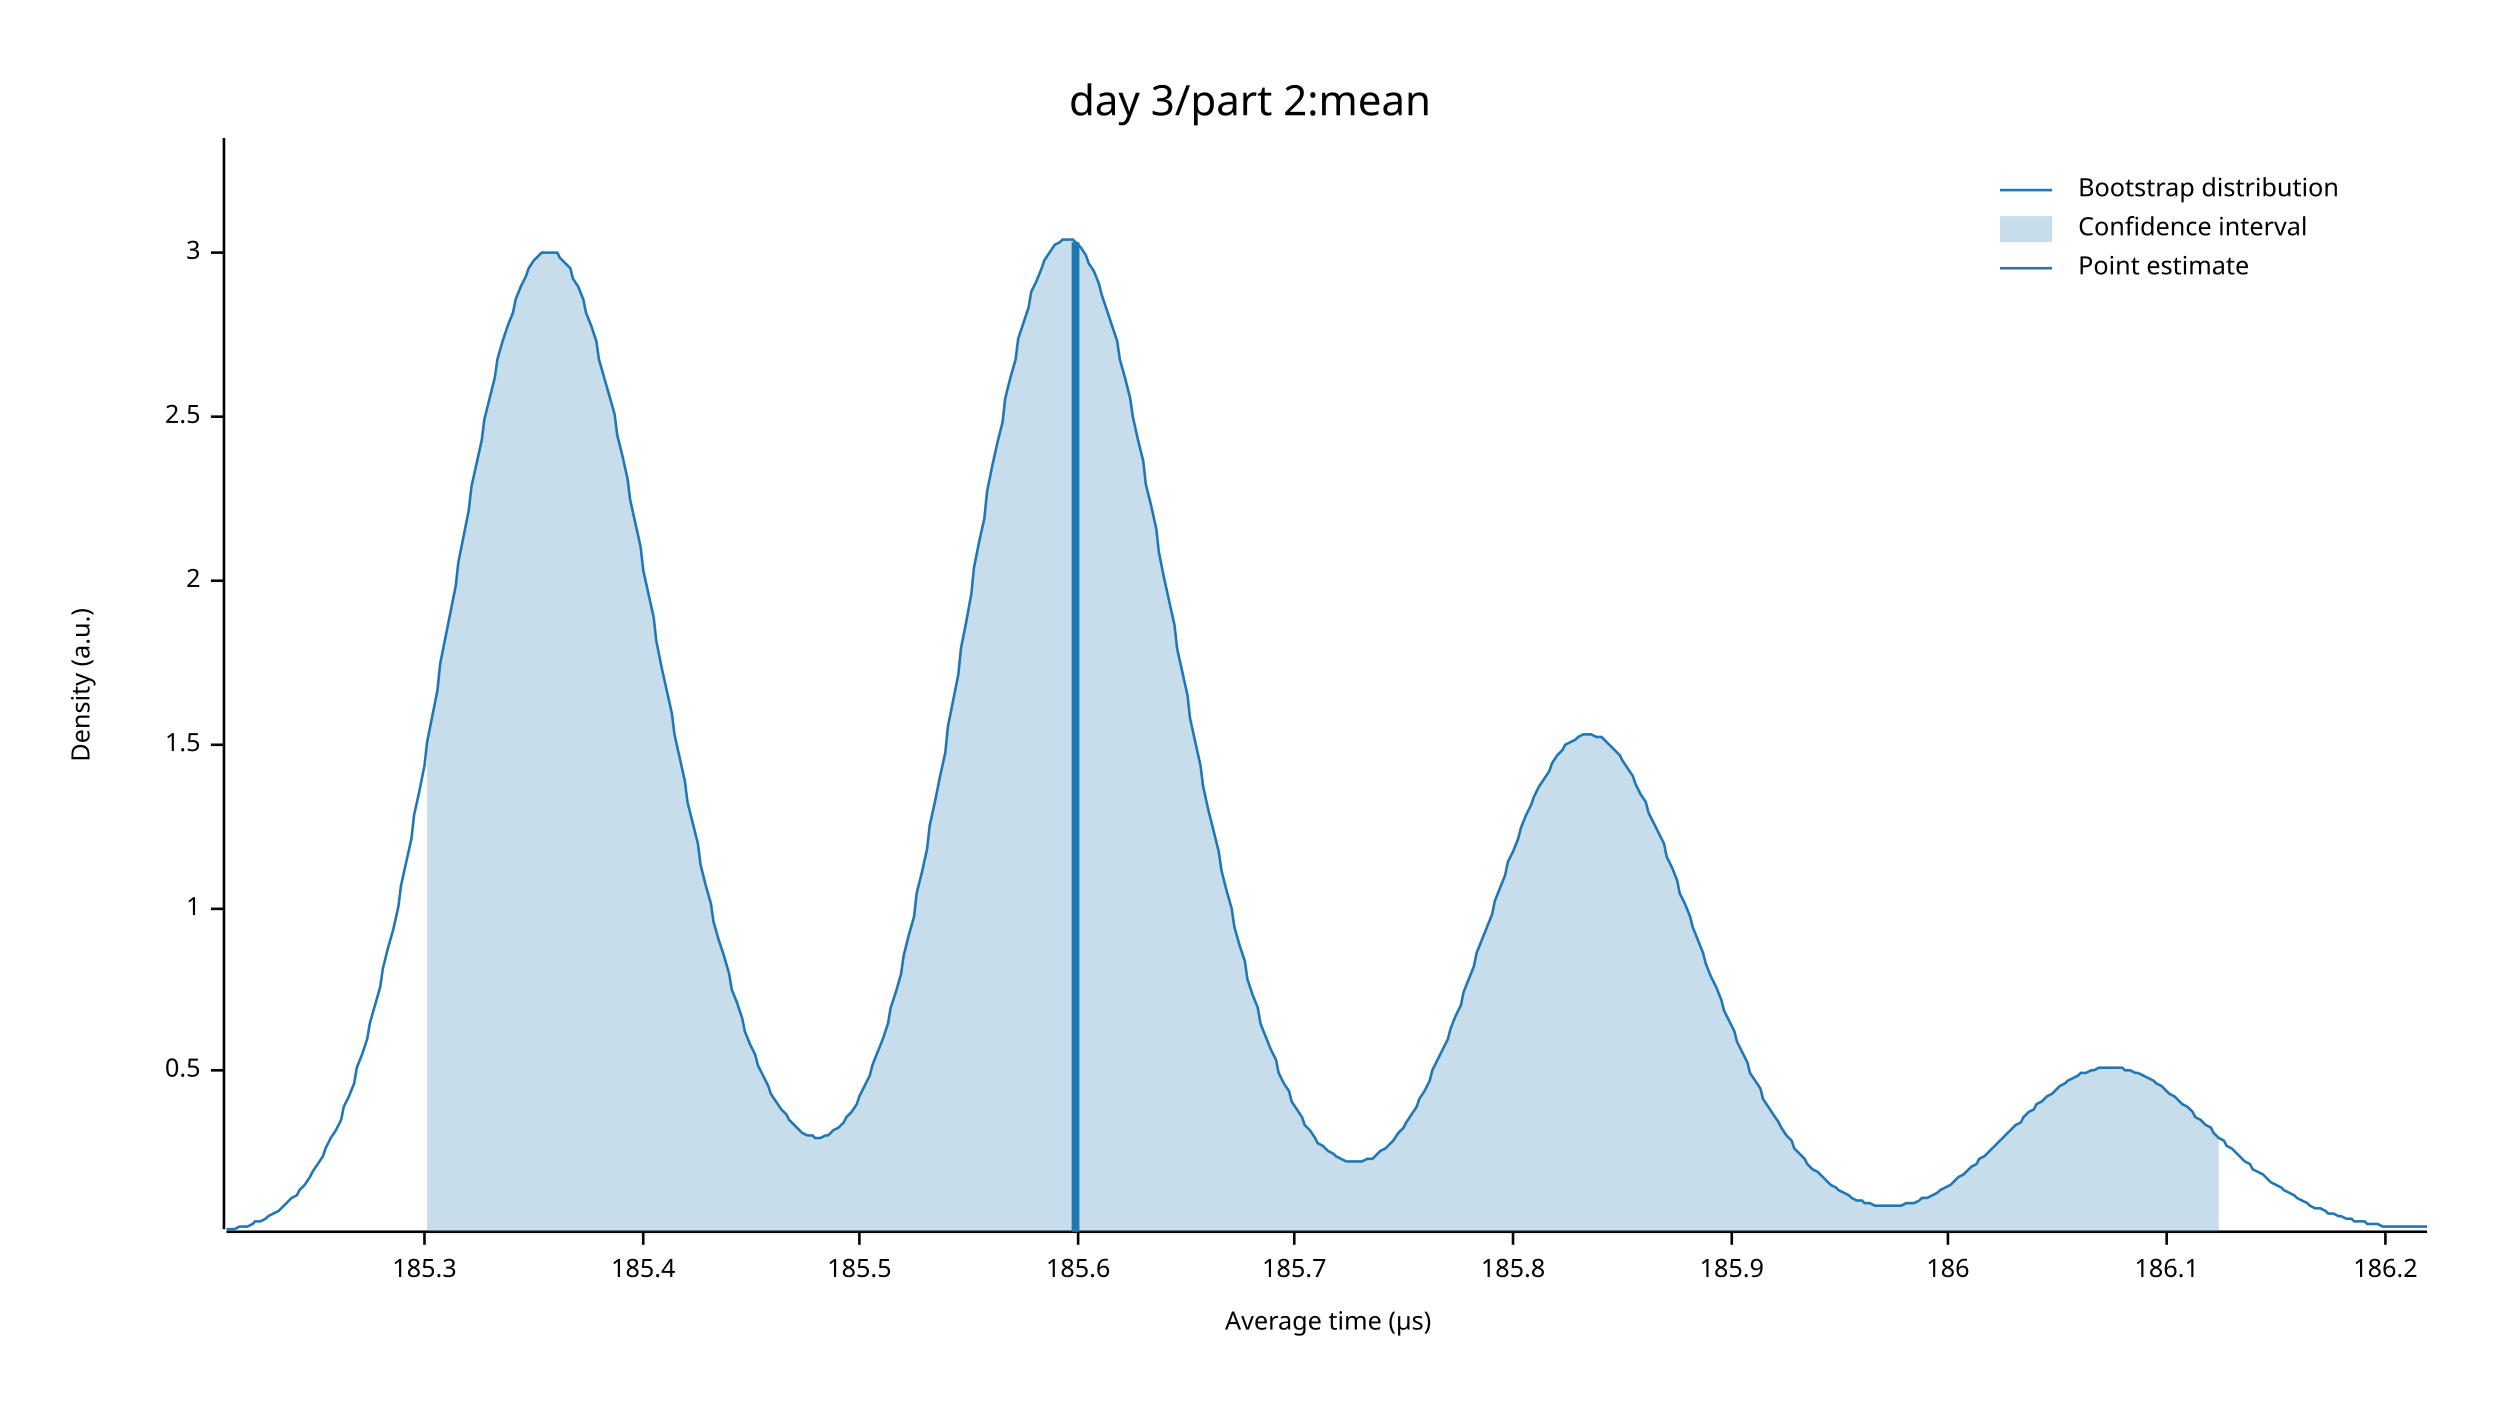
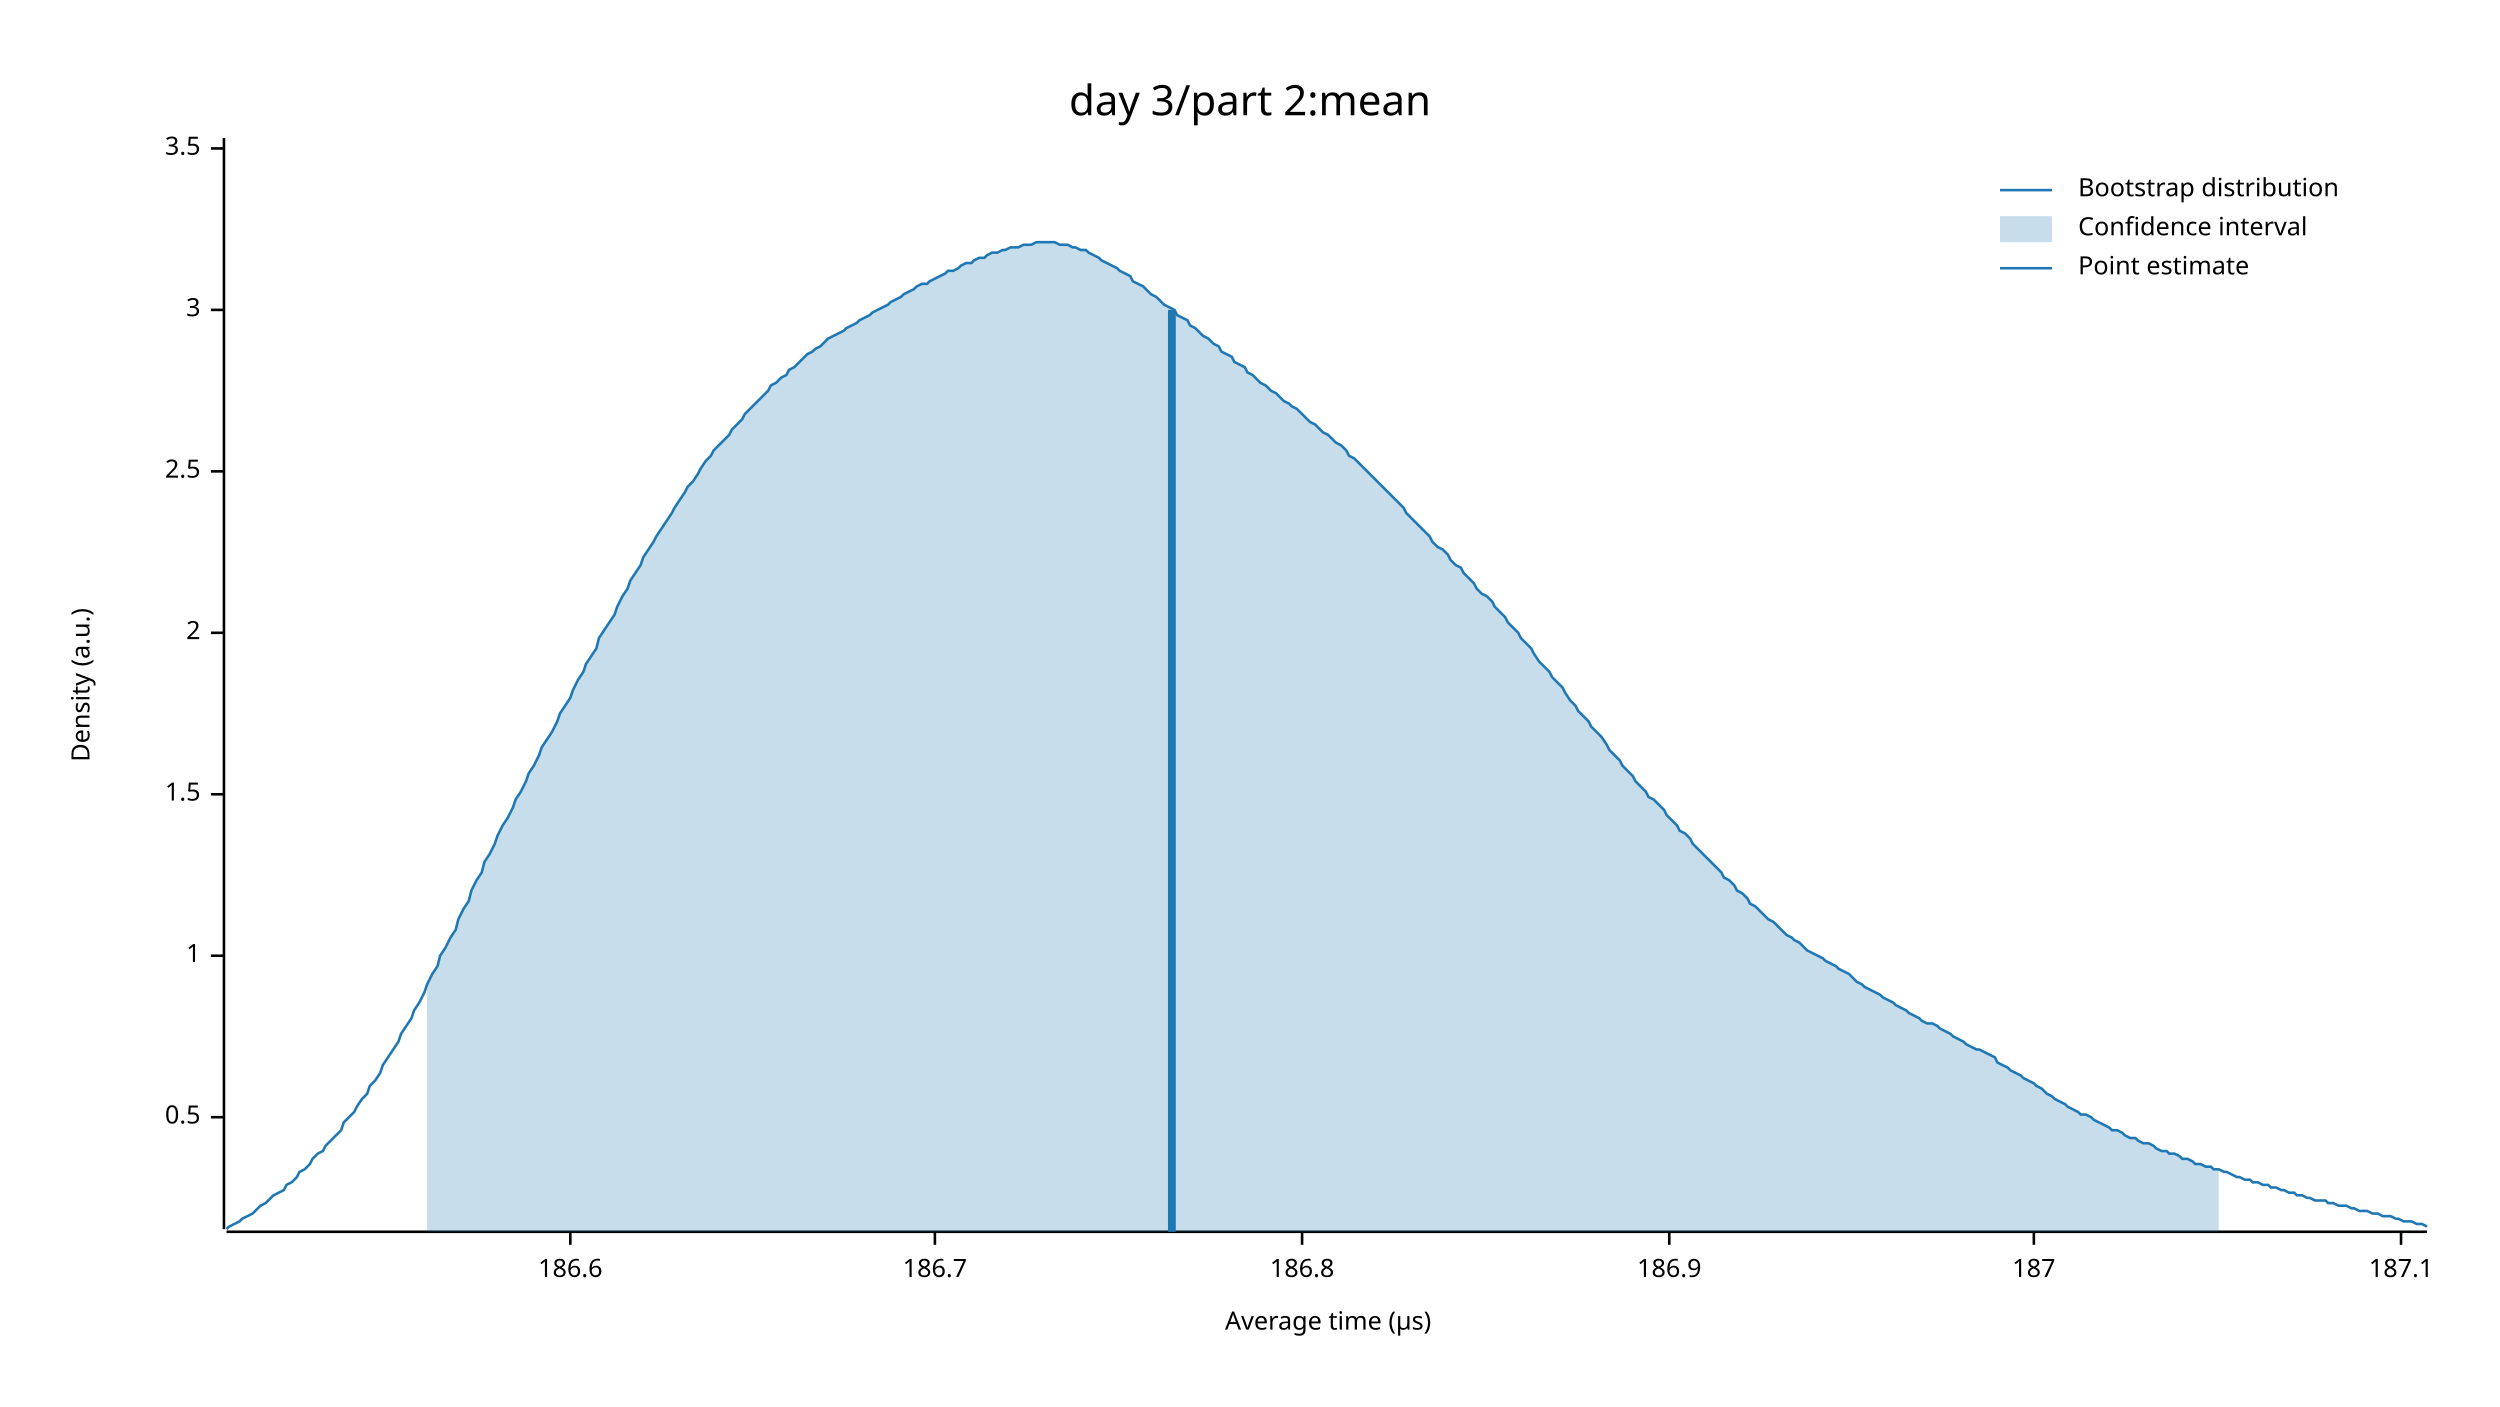
<svg xmlns="http://www.w3.org/2000/svg" width="960" height="540" viewBox="0 0 960 540">
  <text x="480" y="32" dy="0.76em" text-anchor="middle" font-family="sans-serif" font-size="16.129" opacity="1" fill="#000000">
day 3/part 2:mean
</text>
  <text x="27" y="263" dy="0.76em" text-anchor="middle" font-family="sans-serif" font-size="9.677" opacity="1" fill="#000000" transform="rotate(270, 27, 263)">
Density (a.u.)
</text>
  <text x="510" y="513" dy="-0.5ex" text-anchor="middle" font-family="sans-serif" font-size="9.677" opacity="1" fill="#000000">
Average time (µs)
</text>
  <polyline fill="none" opacity="1" stroke="#000000" stroke-width="1" points="86,53 86,472 " />
-   <text x="77" y="411" dy="0.5ex" text-anchor="end" font-family="sans-serif" font-size="9.677" opacity="1" fill="#000000">
+   <text x="77" y="429" dy="0.5ex" text-anchor="end" font-family="sans-serif" font-size="9.677" opacity="1" fill="#000000">
0.5
</text>
-   <polyline fill="none" opacity="1" stroke="#000000" stroke-width="1" points="81,411 86,411 " />
-   <text x="77" y="349" dy="0.5ex" text-anchor="end" font-family="sans-serif" font-size="9.677" opacity="1" fill="#000000">
+   <polyline fill="none" opacity="1" stroke="#000000" stroke-width="1" points="81,429 86,429 " />
+   <text x="77" y="367" dy="0.5ex" text-anchor="end" font-family="sans-serif" font-size="9.677" opacity="1" fill="#000000">
1
</text>
-   <polyline fill="none" opacity="1" stroke="#000000" stroke-width="1" points="81,349 86,349 " />
-   <text x="77" y="286" dy="0.5ex" text-anchor="end" font-family="sans-serif" font-size="9.677" opacity="1" fill="#000000">
+   <polyline fill="none" opacity="1" stroke="#000000" stroke-width="1" points="81,367 86,367 " />
+   <text x="77" y="305" dy="0.5ex" text-anchor="end" font-family="sans-serif" font-size="9.677" opacity="1" fill="#000000">
1.5
</text>
-   <polyline fill="none" opacity="1" stroke="#000000" stroke-width="1" points="81,286 86,286 " />
-   <text x="77" y="223" dy="0.5ex" text-anchor="end" font-family="sans-serif" font-size="9.677" opacity="1" fill="#000000">
+   <polyline fill="none" opacity="1" stroke="#000000" stroke-width="1" points="81,305 86,305 " />
+   <text x="77" y="243" dy="0.5ex" text-anchor="end" font-family="sans-serif" font-size="9.677" opacity="1" fill="#000000">
2
</text>
-   <polyline fill="none" opacity="1" stroke="#000000" stroke-width="1" points="81,223 86,223 " />
-   <text x="77" y="160" dy="0.5ex" text-anchor="end" font-family="sans-serif" font-size="9.677" opacity="1" fill="#000000">
+   <polyline fill="none" opacity="1" stroke="#000000" stroke-width="1" points="81,243 86,243 " />
+   <text x="77" y="181" dy="0.5ex" text-anchor="end" font-family="sans-serif" font-size="9.677" opacity="1" fill="#000000">
2.5
</text>
-   <polyline fill="none" opacity="1" stroke="#000000" stroke-width="1" points="81,160 86,160 " />
-   <text x="77" y="97" dy="0.5ex" text-anchor="end" font-family="sans-serif" font-size="9.677" opacity="1" fill="#000000">
+   <polyline fill="none" opacity="1" stroke="#000000" stroke-width="1" points="81,181 86,181 " />
+   <text x="77" y="119" dy="0.5ex" text-anchor="end" font-family="sans-serif" font-size="9.677" opacity="1" fill="#000000">
3
</text>
-   <polyline fill="none" opacity="1" stroke="#000000" stroke-width="1" points="81,97 86,97 " />
+   <polyline fill="none" opacity="1" stroke="#000000" stroke-width="1" points="81,119 86,119 " />
+   <text x="77" y="57" dy="0.5ex" text-anchor="end" font-family="sans-serif" font-size="9.677" opacity="1" fill="#000000">
+ 3.5
+ </text>
+   <polyline fill="none" opacity="1" stroke="#000000" stroke-width="1" points="81,57 86,57 " />
  <polyline fill="none" opacity="1" stroke="#000000" stroke-width="1" points="87,473 932,473 " />
-   <text x="163" y="483" dy="0.76em" text-anchor="middle" font-family="sans-serif" font-size="9.677" opacity="1" fill="#000000">
- 185.3
+   <text x="219" y="483" dy="0.76em" text-anchor="middle" font-family="sans-serif" font-size="9.677" opacity="1" fill="#000000">
+ 186.6
</text>
-   <polyline fill="none" opacity="1" stroke="#000000" stroke-width="1" points="163,473 163,478 " />
-   <text x="247" y="483" dy="0.76em" text-anchor="middle" font-family="sans-serif" font-size="9.677" opacity="1" fill="#000000">
- 185.4
+   <polyline fill="none" opacity="1" stroke="#000000" stroke-width="1" points="219,473 219,478 " />
+   <text x="359" y="483" dy="0.76em" text-anchor="middle" font-family="sans-serif" font-size="9.677" opacity="1" fill="#000000">
+ 186.7
</text>
-   <polyline fill="none" opacity="1" stroke="#000000" stroke-width="1" points="247,473 247,478 " />
-   <text x="330" y="483" dy="0.76em" text-anchor="middle" font-family="sans-serif" font-size="9.677" opacity="1" fill="#000000">
- 185.5
+   <polyline fill="none" opacity="1" stroke="#000000" stroke-width="1" points="359,473 359,478 " />
+   <text x="500" y="483" dy="0.76em" text-anchor="middle" font-family="sans-serif" font-size="9.677" opacity="1" fill="#000000">
+ 186.8
</text>
-   <polyline fill="none" opacity="1" stroke="#000000" stroke-width="1" points="330,473 330,478 " />
-   <text x="414" y="483" dy="0.76em" text-anchor="middle" font-family="sans-serif" font-size="9.677" opacity="1" fill="#000000">
- 185.6
+   <polyline fill="none" opacity="1" stroke="#000000" stroke-width="1" points="500,473 500,478 " />
+   <text x="641" y="483" dy="0.76em" text-anchor="middle" font-family="sans-serif" font-size="9.677" opacity="1" fill="#000000">
+ 186.9
</text>
-   <polyline fill="none" opacity="1" stroke="#000000" stroke-width="1" points="414,473 414,478 " />
-   <text x="497" y="483" dy="0.76em" text-anchor="middle" font-family="sans-serif" font-size="9.677" opacity="1" fill="#000000">
- 185.7
+   <polyline fill="none" opacity="1" stroke="#000000" stroke-width="1" points="641,473 641,478 " />
+   <text x="781" y="483" dy="0.76em" text-anchor="middle" font-family="sans-serif" font-size="9.677" opacity="1" fill="#000000">
+ 187
</text>
-   <polyline fill="none" opacity="1" stroke="#000000" stroke-width="1" points="497,473 497,478 " />
-   <text x="581" y="483" dy="0.76em" text-anchor="middle" font-family="sans-serif" font-size="9.677" opacity="1" fill="#000000">
- 185.8
+   <polyline fill="none" opacity="1" stroke="#000000" stroke-width="1" points="781,473 781,478 " />
+   <text x="922" y="483" dy="0.76em" text-anchor="middle" font-family="sans-serif" font-size="9.677" opacity="1" fill="#000000">
+ 187.1
</text>
-   <polyline fill="none" opacity="1" stroke="#000000" stroke-width="1" points="581,473 581,478 " />
-   <text x="665" y="483" dy="0.76em" text-anchor="middle" font-family="sans-serif" font-size="9.677" opacity="1" fill="#000000">
- 185.9
- </text>
-   <polyline fill="none" opacity="1" stroke="#000000" stroke-width="1" points="665,473 665,478 " />
-   <text x="748" y="483" dy="0.76em" text-anchor="middle" font-family="sans-serif" font-size="9.677" opacity="1" fill="#000000">
- 186
- </text>
-   <polyline fill="none" opacity="1" stroke="#000000" stroke-width="1" points="748,473 748,478 " />
-   <text x="832" y="483" dy="0.76em" text-anchor="middle" font-family="sans-serif" font-size="9.677" opacity="1" fill="#000000">
- 186.1
- </text>
-   <polyline fill="none" opacity="1" stroke="#000000" stroke-width="1" points="832,473 832,478 " />
-   <text x="916" y="483" dy="0.76em" text-anchor="middle" font-family="sans-serif" font-size="9.677" opacity="1" fill="#000000">
- 186.2
- </text>
-   <polyline fill="none" opacity="1" stroke="#000000" stroke-width="1" points="916,473 916,478 " />
-   <polyline fill="none" opacity="1" stroke="#1F78B4" stroke-width="1" points="87,472 88,472 90,472 92,471 93,471 95,471 97,470 98,469 100,469 102,468 103,467 105,466 107,465 109,463 110,462 112,460 114,459 115,457 117,455 119,452 120,450 122,447 124,444 125,441 127,437 129,434 131,430 132,425 134,421 136,416 137,410 139,405 141,399 142,393 144,386 146,379 147,372 149,364 151,357 153,348 154,340 156,331 158,322 159,313 161,304 163,294 164,285 166,275 168,265 169,255 171,245 173,235 175,225 176,216 178,206 180,196 181,187 183,178 185,169 186,161 188,153 190,145 191,138 193,131 195,125 197,120 198,115 200,110 202,106 203,103 205,100 207,98 208,97 210,97 212,97 214,97 215,99 217,101 219,103 220,107 222,110 224,115 225,120 227,125 229,131 230,138 232,145 234,152 236,159 237,167 239,175 241,184 242,192 244,201 246,210 247,219 249,228 251,237 252,246 254,256 256,265 258,274 259,282 261,291 263,300 264,308 266,316 268,324 269,332 271,340 273,347 274,354 276,361 278,367 280,374 281,380 283,385 285,391 286,396 288,401 290,405 291,409 293,413 295,417 296,420 298,423 300,426 302,428 303,430 305,432 307,434 308,435 310,436 312,436 313,437 315,437 317,436 318,436 320,434 322,433 324,431 325,429 327,427 329,424 330,421 332,417 334,413 335,409 337,404 339,399 341,393 342,387 344,381 346,374 347,367 349,359 351,352 352,343 354,335 356,326 357,317 359,308 361,298 363,289 364,279 366,269 368,259 369,249 371,239 373,228 374,218 376,208 378,199 379,189 381,179 383,170 385,162 386,153 388,145 390,138 391,130 393,124 395,118 396,112 398,108 400,103 401,100 403,97 405,94 407,93 408,92 410,92 412,92 413,93 415,95 417,98 418,101 420,104 422,109 423,113 425,119 427,125 429,131 430,138 432,145 434,153 435,160 437,169 439,177 440,186 442,194 444,203 445,212 447,222 449,231 451,240 452,249 454,258 456,267 457,276 459,285 461,294 462,302 464,311 466,319 468,327 469,334 471,342 473,349 474,356 476,363 478,369 479,376 481,382 483,387 484,393 486,398 488,403 490,407 491,412 493,416 495,419 496,423 498,426 500,429 501,432 503,434 505,437 506,439 508,440 510,442 512,443 513,444 515,445 517,446 518,446 520,446 522,446 523,446 525,445 527,445 528,444 530,442 532,441 534,439 535,438 537,435 539,433 540,431 542,428 544,425 545,422 547,419 549,415 550,411 552,407 554,403 556,399 557,395 559,390 561,386 562,381 564,376 566,371 567,366 569,361 571,356 573,351 574,346 576,341 578,336 579,331 581,327 583,322 584,318 586,313 588,309 589,306 591,302 593,299 595,296 596,293 598,290 600,288 601,286 603,285 605,284 606,283 608,282 610,282 611,282 613,283 615,283 617,285 618,286 620,288 622,290 623,292 625,295 627,298 628,301 630,305 632,308 633,312 635,316 637,320 639,324 640,329 642,333 644,338 645,343 647,347 649,352 650,356 652,361 654,366 655,370 657,375 659,379 661,384 662,388 664,392 666,396 667,400 669,404 671,408 672,412 674,415 676,418 677,422 679,425 681,428 683,431 684,433 686,436 688,438 689,441 691,443 693,445 694,447 696,449 698,450 700,452 701,453 703,455 705,456 706,457 708,458 710,459 711,460 713,461 715,461 716,462 718,462 720,463 722,463 723,463 725,463 727,463 728,463 730,463 732,462 733,462 735,462 737,461 738,460 740,460 742,459 744,458 745,457 747,456 749,455 750,454 752,452 754,451 755,450 757,448 759,447 760,445 762,444 764,442 766,440 767,439 769,437 771,435 772,434 774,432 776,431 777,429 779,427 781,426 782,424 784,423 786,421 788,420 789,419 791,417 793,416 794,415 796,414 798,413 799,412 801,412 803,411 804,411 806,410 808,410 810,410 811,410 813,410 815,410 816,411 818,411 820,412 821,412 823,413 825,414 827,415 828,416 830,417 832,419 833,420 835,421 837,423 838,424 840,425 842,427 843,429 845,430 847,432 849,433 850,435 852,437 854,438 855,440 857,441 859,443 860,444 862,446 864,447 865,449 867,450 869,451 871,453 872,454 874,455 876,456 877,457 879,458 881,459 882,460 884,461 886,462 887,463 889,464 891,464 893,465 894,466 896,466 898,467 899,467 901,468 903,468 904,469 906,469 908,469 909,470 911,470 913,470 915,471 916,471 918,471 920,471 921,471 923,471 925,471 926,471 928,471 930,471 932,471 " />
-   <polygon opacity="0.25" fill="#1F78B4" points="164,285 166,275 168,265 169,255 171,245 173,235 175,225 176,216 178,206 180,196 181,187 183,178 185,169 186,161 188,153 190,145 191,138 193,131 195,125 197,120 198,115 200,110 202,106 203,103 205,100 207,98 208,97 210,97 212,97 214,97 215,99 217,101 219,103 220,107 222,110 224,115 225,120 227,125 229,131 230,138 232,145 234,152 236,159 237,167 239,175 241,184 242,192 244,201 246,210 247,219 249,228 251,237 252,246 254,256 256,265 258,274 259,282 261,291 263,300 264,308 266,316 268,324 269,332 271,340 273,347 274,354 276,361 278,367 280,374 281,380 283,385 285,391 286,396 288,401 290,405 291,409 293,413 295,417 296,420 298,423 300,426 302,428 303,430 305,432 307,434 308,435 310,436 312,436 313,437 315,437 317,436 318,436 320,434 322,433 324,431 325,429 327,427 329,424 330,421 332,417 334,413 335,409 337,404 339,399 341,393 342,387 344,381 346,374 347,367 349,359 351,352 352,343 354,335 356,326 357,317 359,308 361,298 363,289 364,279 366,269 368,259 369,249 371,239 373,228 374,218 376,208 378,199 379,189 381,179 383,170 385,162 386,153 388,145 390,138 391,130 393,124 395,118 396,112 398,108 400,103 401,100 403,97 405,94 407,93 408,92 410,92 412,92 413,93 415,95 417,98 418,101 420,104 422,109 423,113 425,119 427,125 429,131 430,138 432,145 434,153 435,160 437,169 439,177 440,186 442,194 444,203 445,212 447,222 449,231 451,240 452,249 454,258 456,267 457,276 459,285 461,294 462,302 464,311 466,319 468,327 469,334 471,342 473,349 474,356 476,363 478,369 479,376 481,382 483,387 484,393 486,398 488,403 490,407 491,412 493,416 495,419 496,423 498,426 500,429 501,432 503,434 505,437 506,439 508,440 510,442 512,443 513,444 515,445 517,446 518,446 520,446 522,446 523,446 525,445 527,445 528,444 530,442 532,441 534,439 535,438 537,435 539,433 540,431 542,428 544,425 545,422 547,419 549,415 550,411 552,407 554,403 556,399 557,395 559,390 561,386 562,381 564,376 566,371 567,366 569,361 571,356 573,351 574,346 576,341 578,336 579,331 581,327 583,322 584,318 586,313 588,309 589,306 591,302 593,299 595,296 596,293 598,290 600,288 601,286 603,285 605,284 606,283 608,282 610,282 611,282 613,283 615,283 617,285 618,286 620,288 622,290 623,292 625,295 627,298 628,301 630,305 632,308 633,312 635,316 637,320 639,324 640,329 642,333 644,338 645,343 647,347 649,352 650,356 652,361 654,366 655,370 657,375 659,379 661,384 662,388 664,392 666,396 667,400 669,404 671,408 672,412 674,415 676,418 677,422 679,425 681,428 683,431 684,433 686,436 688,438 689,441 691,443 693,445 694,447 696,449 698,450 700,452 701,453 703,455 705,456 706,457 708,458 710,459 711,460 713,461 715,461 716,462 718,462 720,463 722,463 723,463 725,463 727,463 728,463 730,463 732,462 733,462 735,462 737,461 738,460 740,460 742,459 744,458 745,457 747,456 749,455 750,454 752,452 754,451 755,450 757,448 759,447 760,445 762,444 764,442 766,440 767,439 769,437 771,435 772,434 774,432 776,431 777,429 779,427 781,426 782,424 784,423 786,421 788,420 789,419 791,417 793,416 794,415 796,414 798,413 799,412 801,412 803,411 804,411 806,410 808,410 810,410 811,410 813,410 815,410 816,411 818,411 820,412 821,412 823,413 825,414 827,415 828,416 830,417 832,419 833,420 835,421 837,423 838,424 840,425 842,427 843,429 845,430 847,432 849,433 850,435 852,437 852,473 164,473 " />
-   <polyline fill="none" opacity="1" stroke="#1F78B4" stroke-width="3" points="413,473 413,93 " />
+   <polyline fill="none" opacity="1" stroke="#000000" stroke-width="1" points="922,473 922,478 " />
+   <polyline fill="none" opacity="1" stroke="#1F78B4" stroke-width="1" points="87,472 88,471 90,470 92,469 93,468 95,467 97,466 98,465 100,463 102,462 103,461 105,459 107,458 109,457 110,455 112,454 114,452 115,450 117,449 119,447 120,445 122,443 124,442 125,440 127,438 129,436 131,434 132,431 134,429 136,427 137,425 139,422 141,420 142,417 144,415 146,412 147,409 149,406 151,403 153,400 154,397 156,394 158,391 159,388 161,385 163,381 164,378 166,374 168,371 169,367 171,364 173,360 175,357 176,353 178,349 180,346 181,342 183,338 185,335 186,331 188,328 190,324 191,321 193,317 195,314 197,310 198,307 200,304 202,300 203,297 205,294 207,290 208,287 210,284 212,281 214,277 215,274 217,271 219,268 220,265 222,261 224,258 225,255 227,252 229,249 230,245 232,242 234,239 236,236 237,233 239,229 241,226 242,223 244,220 246,217 247,214 249,211 251,208 252,206 254,203 256,200 258,197 259,195 261,192 263,189 264,187 266,185 268,182 269,180 271,177 273,175 274,173 276,171 278,169 280,167 281,165 283,163 285,161 286,159 288,157 290,155 291,154 293,152 295,150 296,148 298,147 300,145 302,144 303,142 305,141 307,139 308,138 310,136 312,135 313,134 315,133 317,131 318,130 320,129 322,128 324,127 325,126 327,125 329,124 330,123 332,122 334,121 335,120 337,119 339,118 341,117 342,116 344,115 346,114 347,113 349,112 351,111 352,110 354,109 356,109 357,108 359,107 361,106 363,105 364,104 366,104 368,103 369,102 371,101 373,101 374,100 376,99 378,99 379,98 381,97 383,97 385,96 386,96 388,95 390,95 391,95 393,94 395,94 396,94 398,93 400,93 401,93 403,93 405,93 407,94 408,94 410,94 412,95 413,95 415,96 417,96 418,97 420,98 422,99 423,100 425,101 427,102 429,103 430,104 432,105 434,106 435,108 437,109 439,110 440,111 442,113 444,114 445,115 447,117 449,118 451,119 452,121 454,122 456,123 457,125 459,126 461,128 462,129 464,130 466,132 468,133 469,135 471,136 473,137 474,139 476,140 478,141 479,143 481,144 483,146 484,147 486,148 488,150 490,151 491,152 493,154 495,155 496,156 498,157 500,159 501,160 503,162 505,163 506,164 508,166 510,167 512,169 513,170 515,171 517,173 518,175 520,176 522,178 523,179 525,181 527,183 528,184 530,186 532,188 534,190 535,191 537,193 539,195 540,197 542,199 544,201 545,202 547,204 549,206 550,208 552,210 554,211 556,213 557,215 559,217 561,218 562,220 564,222 566,224 567,226 569,228 571,229 573,231 574,233 576,235 578,237 579,239 581,241 583,243 584,245 586,247 588,249 589,251 591,254 593,256 595,258 596,260 598,262 600,264 601,266 603,269 605,271 606,273 608,275 610,277 611,279 613,281 615,283 617,286 618,288 620,290 622,292 623,294 625,296 627,298 628,300 630,302 632,304 633,306 635,307 637,309 639,311 640,313 642,315 644,317 645,319 647,320 649,322 650,324 652,326 654,328 655,329 657,331 659,333 661,335 662,337 664,338 666,340 667,342 669,343 671,345 672,347 674,348 676,350 677,351 679,353 681,354 683,356 684,357 686,359 688,360 689,361 691,362 693,364 694,365 696,366 698,367 700,368 701,369 703,370 705,371 706,372 708,373 710,374 711,375 713,377 715,378 716,379 718,380 720,381 722,382 723,383 725,384 727,385 728,386 730,387 732,388 733,389 735,390 737,391 738,392 740,393 742,393 744,394 745,395 747,396 749,397 750,398 752,399 754,400 755,401 757,402 759,403 760,403 762,404 764,405 766,406 767,408 769,409 771,410 772,411 774,412 776,413 777,414 779,415 781,416 782,417 784,418 786,420 788,421 789,422 791,423 793,424 794,425 796,426 798,427 799,428 801,428 803,429 804,430 806,431 808,432 810,433 811,434 813,434 815,435 816,436 818,437 820,437 821,438 823,439 825,439 827,440 828,441 830,442 832,442 833,443 835,443 837,444 838,445 840,445 842,446 843,447 845,447 847,448 849,448 850,449 852,449 854,450 855,450 857,451 859,452 860,452 862,453 864,453 865,454 867,454 869,455 871,455 872,456 874,456 876,457 877,457 879,458 881,458 882,459 884,459 886,460 887,460 889,461 891,461 893,461 894,462 896,462 898,463 899,463 901,463 903,464 904,464 906,465 908,465 909,465 911,466 913,466 915,467 916,467 918,467 920,468 921,468 923,469 925,469 926,469 928,470 930,470 932,471 " />
+   <polygon opacity="0.25" fill="#1F78B4" points="164,378 166,374 168,371 169,367 171,364 173,360 175,357 176,353 178,349 180,346 181,342 183,338 185,335 186,331 188,328 190,324 191,321 193,317 195,314 197,310 198,307 200,304 202,300 203,297 205,294 207,290 208,287 210,284 212,281 214,277 215,274 217,271 219,268 220,265 222,261 224,258 225,255 227,252 229,249 230,245 232,242 234,239 236,236 237,233 239,229 241,226 242,223 244,220 246,217 247,214 249,211 251,208 252,206 254,203 256,200 258,197 259,195 261,192 263,189 264,187 266,185 268,182 269,180 271,177 273,175 274,173 276,171 278,169 280,167 281,165 283,163 285,161 286,159 288,157 290,155 291,154 293,152 295,150 296,148 298,147 300,145 302,144 303,142 305,141 307,139 308,138 310,136 312,135 313,134 315,133 317,131 318,130 320,129 322,128 324,127 325,126 327,125 329,124 330,123 332,122 334,121 335,120 337,119 339,118 341,117 342,116 344,115 346,114 347,113 349,112 351,111 352,110 354,109 356,109 357,108 359,107 361,106 363,105 364,104 366,104 368,103 369,102 371,101 373,101 374,100 376,99 378,99 379,98 381,97 383,97 385,96 386,96 388,95 390,95 391,95 393,94 395,94 396,94 398,93 400,93 401,93 403,93 405,93 407,94 408,94 410,94 412,95 413,95 415,96 417,96 418,97 420,98 422,99 423,100 425,101 427,102 429,103 430,104 432,105 434,106 435,108 437,109 439,110 440,111 442,113 444,114 445,115 447,117 449,118 451,119 452,121 454,122 456,123 457,125 459,126 461,128 462,129 464,130 466,132 468,133 469,135 471,136 473,137 474,139 476,140 478,141 479,143 481,144 483,146 484,147 486,148 488,150 490,151 491,152 493,154 495,155 496,156 498,157 500,159 501,160 503,162 505,163 506,164 508,166 510,167 512,169 513,170 515,171 517,173 518,175 520,176 522,178 523,179 525,181 527,183 528,184 530,186 532,188 534,190 535,191 537,193 539,195 540,197 542,199 544,201 545,202 547,204 549,206 550,208 552,210 554,211 556,213 557,215 559,217 561,218 562,220 564,222 566,224 567,226 569,228 571,229 573,231 574,233 576,235 578,237 579,239 581,241 583,243 584,245 586,247 588,249 589,251 591,254 593,256 595,258 596,260 598,262 600,264 601,266 603,269 605,271 606,273 608,275 610,277 611,279 613,281 615,283 617,286 618,288 620,290 622,292 623,294 625,296 627,298 628,300 630,302 632,304 633,306 635,307 637,309 639,311 640,313 642,315 644,317 645,319 647,320 649,322 650,324 652,326 654,328 655,329 657,331 659,333 661,335 662,337 664,338 666,340 667,342 669,343 671,345 672,347 674,348 676,350 677,351 679,353 681,354 683,356 684,357 686,359 688,360 689,361 691,362 693,364 694,365 696,366 698,367 700,368 701,369 703,370 705,371 706,372 708,373 710,374 711,375 713,377 715,378 716,379 718,380 720,381 722,382 723,383 725,384 727,385 728,386 730,387 732,388 733,389 735,390 737,391 738,392 740,393 742,393 744,394 745,395 747,396 749,397 750,398 752,399 754,400 755,401 757,402 759,403 760,403 762,404 764,405 766,406 767,408 769,409 771,410 772,411 774,412 776,413 777,414 779,415 781,416 782,417 784,418 786,420 788,421 789,422 791,423 793,424 794,425 796,426 798,427 799,428 801,428 803,429 804,430 806,431 808,432 810,433 811,434 813,434 815,435 816,436 818,437 820,437 821,438 823,439 825,439 827,440 828,441 830,442 832,442 833,443 835,443 837,444 838,445 840,445 842,446 843,447 845,447 847,448 849,448 850,449 852,449 852,473 164,473 " />
+   <polyline fill="none" opacity="1" stroke="#1F78B4" stroke-width="3" points="450,473 450,119 " />
  <text x="798" y="68" dy="0.76em" text-anchor="start" font-family="sans-serif" font-size="9.677" opacity="1" fill="#000000">
Bootstrap distribution
</text>
  <text x="798" y="83" dy="0.76em" text-anchor="start" font-family="sans-serif" font-size="9.677" opacity="1" fill="#000000">
Confidence interval
</text>
  <text x="798" y="98" dy="0.76em" text-anchor="start" font-family="sans-serif" font-size="9.677" opacity="1" fill="#000000">
Point estimate
</text>
  <polyline fill="none" opacity="1" stroke="#1F78B4" stroke-width="1" points="768,73 788,73 " />
  <rect x="768" y="83" width="20" height="10" opacity="0.25" fill="#1F78B4" stroke="none" />
  <polyline fill="none" opacity="1" stroke="#1F78B4" stroke-width="1" points="768,103 788,103 " />
</svg>
